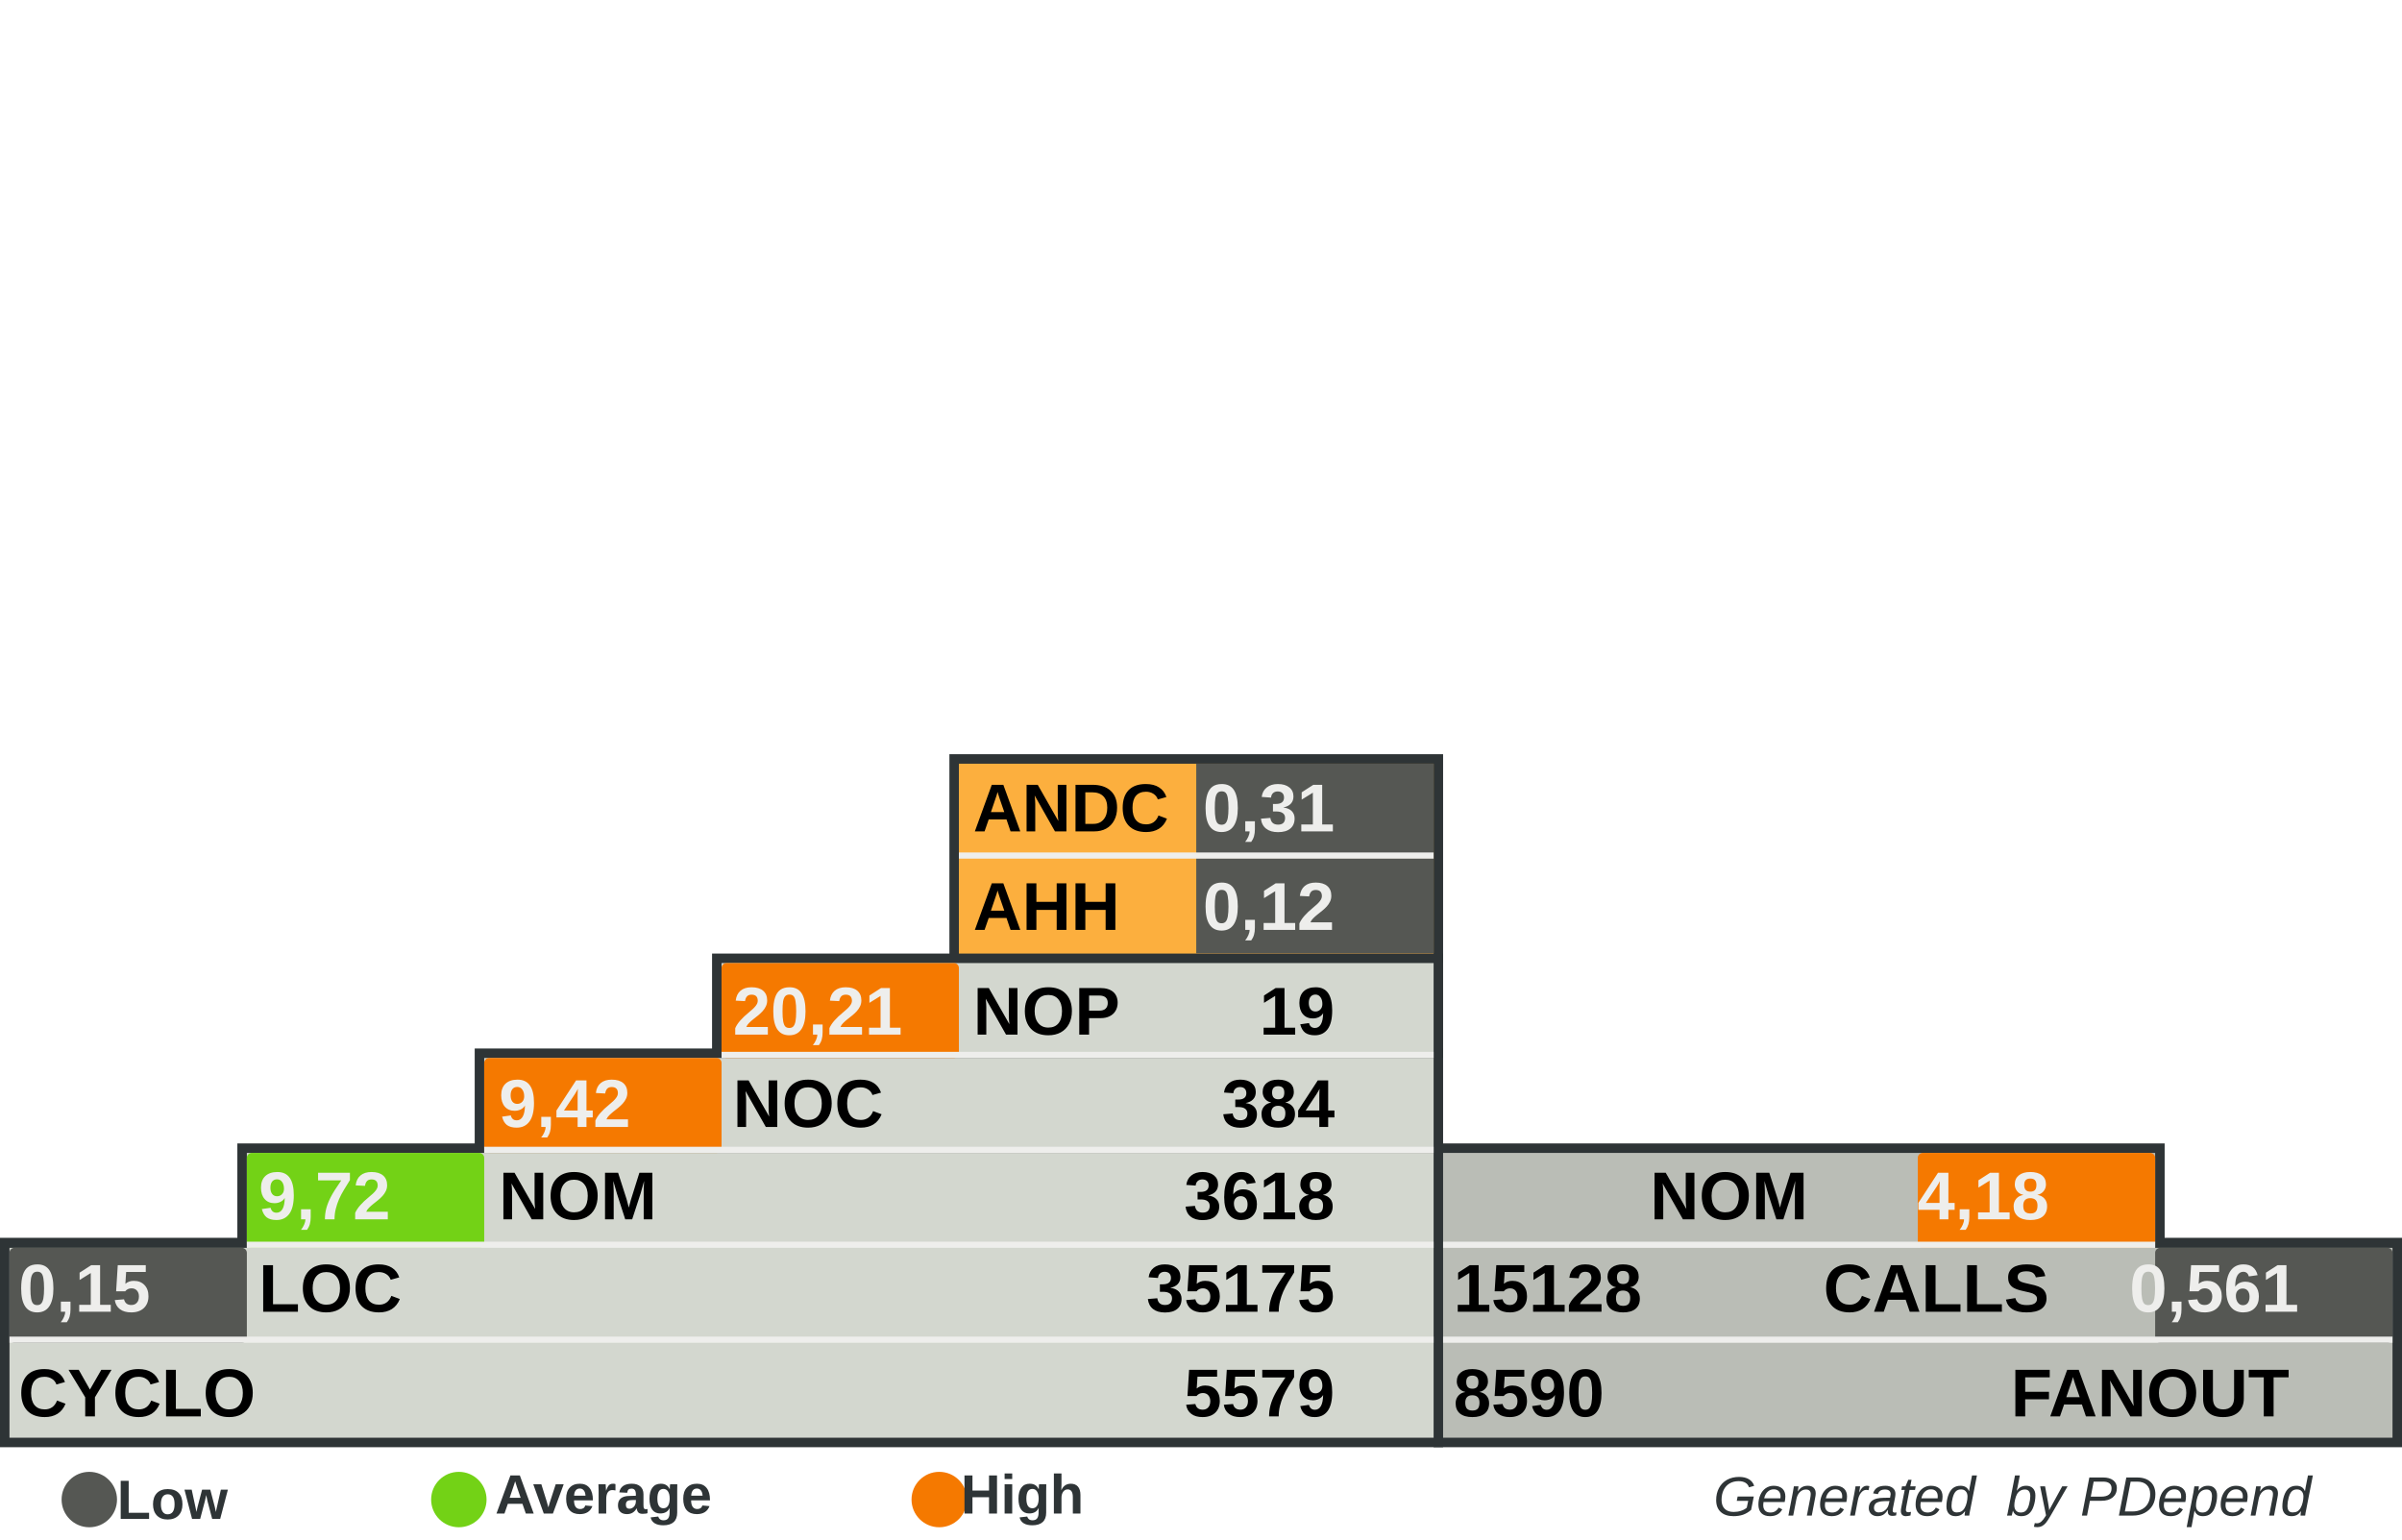
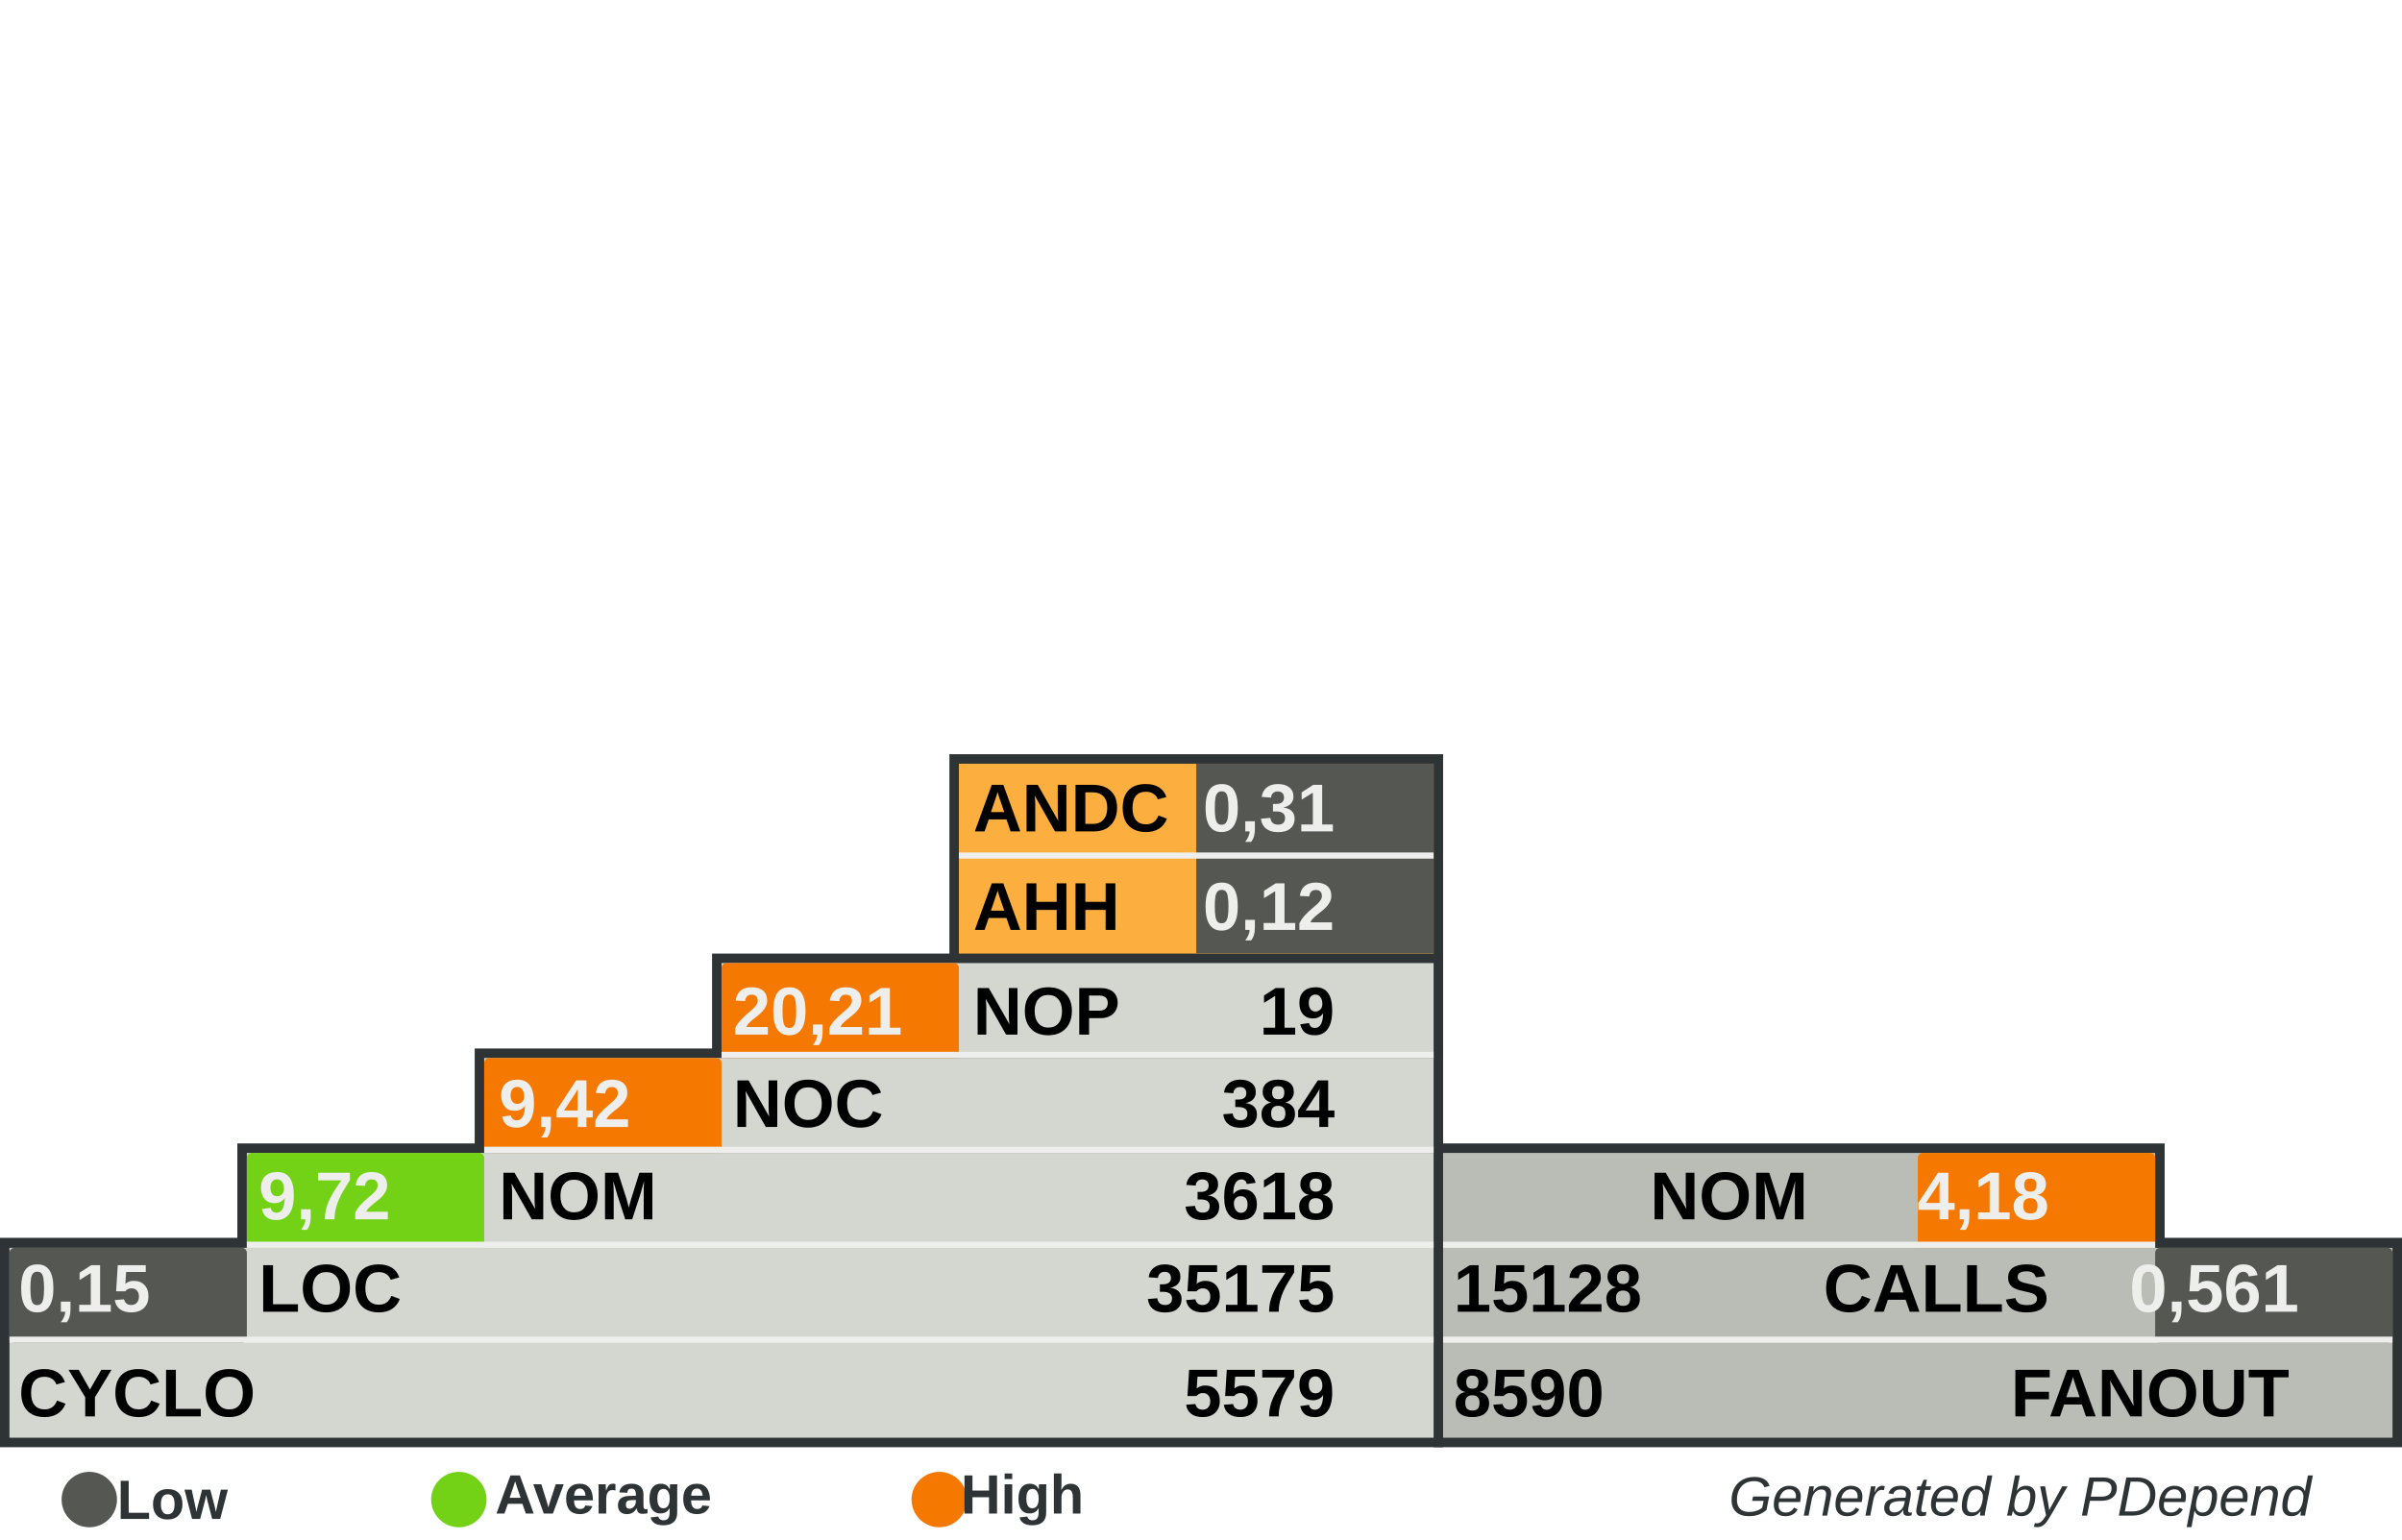
- <svg xmlns="http://www.w3.org/2000/svg" width="390" height="250" id="svg5110" version="1.0">
-   <defs id="defs5112">
-     </defs>
+ <svg xmlns="http://www.w3.org/2000/svg" id="svg5110" width="390" height="250" version="1.0">
  <g id="layer1">
-     <rect style="fill:#555753" width="0" height="0" x="0" y="0" rx="0" ry="0" id="rect8982" xml:id="threshold.low" />
-     <rect style="fill:#73d216" width="0" height="0" x="0" y="0" rx="0" ry="0" id="rect8983" xml:id="threshold.average" />
-     <rect style="fill:#f57900" width="0" height="0" x="0" y="0" rx="0" ry="0" id="rect2834" xml:id="threshold.high" />
+     <rect style="fill:#555753" id="rect8982" width="0" height="0" x="0" y="0" rx="0" ry="0" xml:id="threshold.low" />
+     <rect style="fill:#73d216" id="rect8983" width="0" height="0" x="0" y="0" rx="0" ry="0" xml:id="threshold.average" />
+     <rect style="fill:#f57900" id="rect2834" width="0" height="0" x="0" y="0" rx="0" ry="0" xml:id="threshold.high" />
    <rect style="opacity:1;fill:#2e3436;fill-opacity:1;stroke:none;stroke-width:1;stroke-miterlimit:4;stroke-dasharray:none;stroke-opacity:1" id="rect4954" width="118.696" height="16.957" x="232.767" y="185.672" rx="2.978" ry="0" />
    <rect style="opacity:1;fill:#2e3436;fill-opacity:1;stroke:none;stroke-width:1;stroke-miterlimit:4;stroke-dasharray:none;stroke-opacity:1" id="rect4956" width="157.233" height="34" x="232.767" y="201" rx="3.945" ry="0" />
    <rect style="opacity:1;fill:#2e3436;fill-opacity:1;stroke:none;stroke-width:1;stroke-miterlimit:4;stroke-dasharray:none;stroke-opacity:1" id="rect4958" width="80.158" height="33.913" x="154.15" y="122.47" rx="2.011" ry="0" />
    <rect style="opacity:1;fill:#2e3436;fill-opacity:1;stroke:none;stroke-width:1;stroke-miterlimit:4;stroke-dasharray:none;stroke-opacity:1" id="rect4960" width="234.308" height="34" x="0" y="201" rx="5.879" ry="0" />
    <rect style="opacity:1;fill:#2e3436;fill-opacity:1;stroke:none;stroke-width:1;stroke-miterlimit:4;stroke-dasharray:none;stroke-opacity:1" id="rect4962" width="195.771" height="16.957" x="38.538" y="185.672" rx="4.912" ry="0" />
    <rect style="opacity:1;fill:#2e3436;fill-opacity:1;stroke:none;stroke-width:1;stroke-miterlimit:4;stroke-dasharray:none;stroke-opacity:1" id="rect4964" width="157.233" height="16.957" x="77.075" y="170.257" rx="3.945" ry="0" />
    <rect style="opacity:1;fill:#2e3436;fill-opacity:1;stroke:none;stroke-width:1;stroke-miterlimit:4;stroke-dasharray:none;stroke-opacity:1" id="rect4966" width="118.696" height="16.957" x="115.613" y="154.842" rx="2.978" ry="0" />
    <rect style="opacity:1;fill:#d3d7cf;fill-opacity:1;stroke:none;stroke-width:1;stroke-miterlimit:4;stroke-dasharray:none;stroke-opacity:1" id="rect4968" width="231.225" height="30.83" x="1.542" y="202.628" rx="5.801" ry="0" />
    <rect style="opacity:1;fill:#d3d7cf;fill-opacity:1;stroke:none;stroke-width:1;stroke-miterlimit:4;stroke-dasharray:none;stroke-opacity:1" id="rect4970" width="192.688" height="15.415" x="40.079" y="187.214" rx="4.834" ry="0" />
    <rect style="opacity:1;fill:#d3d7cf;fill-opacity:1;stroke:none;stroke-width:1;stroke-miterlimit:4;stroke-dasharray:none;stroke-opacity:1" id="rect4972" width="154.15" height="15.415" x="78.617" y="171.798" rx="3.868" ry="0" />
    <rect style="opacity:1;fill:#d3d7cf;fill-opacity:1;stroke:none;stroke-width:1;stroke-miterlimit:4;stroke-dasharray:none;stroke-opacity:1" id="rect4974" width="115.613" height="15.415" x="117.154" y="156.383" rx="2.901" ry="0" />
    <rect style="opacity:1;fill:#fcaf3e;fill-opacity:1;stroke:none;stroke-width:1;stroke-miterlimit:4;stroke-dasharray:none;stroke-opacity:1" id="rect4976" width="77.075" height="30.83" x="155.692" y="124.012" rx="1.934" ry="0" />
    <rect style="opacity:1;fill:#babdb6;fill-opacity:1;stroke:none;stroke-width:1;stroke-miterlimit:4;stroke-dasharray:none;stroke-opacity:1" id="rect4978" width="154.15" height="30.83" x="234.308" y="202.628" rx="3.868" ry="0" />
    <rect style="opacity:1;fill:#babdb6;fill-opacity:1;stroke:none;stroke-width:1;stroke-miterlimit:4;stroke-dasharray:none;stroke-opacity:1" id="rect4980" width="115.613" height="15.415" x="234.308" y="187.213" rx="2.901" ry="0" />
-     <rect style="opacity:1;fill:#555753;fill-opacity:1;stroke:none;stroke-width:1;stroke-miterlimit:4;stroke-dasharray:none;stroke-opacity:1" id="rect4982" xml:id="rect.andc" width="38.538" height="15.43" x="194.229" y="124.012" rx="0.967" ry="0" />
-     <rect style="opacity:1;fill:#555753;fill-opacity:1;stroke:none;stroke-width:1;stroke-miterlimit:4;stroke-dasharray:none;stroke-opacity:1" id="rect2851" xml:id="rect.ahh" width="38.538" height="15.4" x="194.229" y="139.412" rx="0.967" ry="0" />
-     <rect style="opacity:1;fill:#f57900;fill-opacity:1;stroke:none;stroke-width:1;stroke-miterlimit:4;stroke-dasharray:none;stroke-opacity:1" id="rect4984" xml:id="rect.noc-nop" width="38.538" height="15.415" x="117.154" y="156.383" rx="0.806" />
-     <rect style="opacity:1;fill:#f57900;fill-opacity:1;stroke:none;stroke-width:1;stroke-miterlimit:4;stroke-dasharray:none;stroke-opacity:1" id="rect4986" xml:id="rect.nom-noc" width="38.538" height="15.415" x="78.617" y="171.798" rx="0.806" />
-     <rect style="opacity:1;fill:#73d216;fill-opacity:1;stroke:none;stroke-width:1;stroke-miterlimit:4;stroke-dasharray:none;stroke-opacity:1" id="rect4988" xml:id="rect.loc-nom" width="38.538" height="15.415" x="40.079" y="187.213" rx="0.806" />
-     <rect style="opacity:1;fill:#555753;fill-opacity:1;stroke:none;stroke-width:1;stroke-miterlimit:4;stroke-dasharray:none;stroke-opacity:1" id="rect4990" xml:id="rect.cyclo-loc" width="38.538" height="15.415" x="1.542" y="202.628" rx="0.806" />
-     <rect style="opacity:1;fill:#f57900;fill-opacity:1;stroke:none;stroke-width:1;stroke-miterlimit:4;stroke-dasharray:none;stroke-opacity:1" id="rect4992" xml:id="rect.calls-nom" width="38.538" height="15.415" x="311.383" y="187.213" rx="0.806" />
-     <rect style="opacity:1;fill:#555753;fill-opacity:1;stroke:none;stroke-width:1;stroke-miterlimit:4;stroke-dasharray:none;stroke-opacity:1" id="rect4994" xml:id="rect.fanout-calls" width="38.538" height="15.415" x="349.921" y="202.628" rx="0.806" />
+     <rect style="opacity:1;fill:#555753;fill-opacity:1;stroke:none;stroke-width:1;stroke-miterlimit:4;stroke-dasharray:none;stroke-opacity:1" id="rect4982" width="38.538" height="15.43" x="194.229" y="124.012" rx=".967" ry="0" xml:id="rect.andc" />
+     <rect style="opacity:1;fill:#555753;fill-opacity:1;stroke:none;stroke-width:1;stroke-miterlimit:4;stroke-dasharray:none;stroke-opacity:1" id="rect2851" width="38.538" height="15.4" x="194.229" y="139.412" rx=".967" ry="0" xml:id="rect.ahh" />
+     <rect style="opacity:1;fill:#f57900;fill-opacity:1;stroke:none;stroke-width:1;stroke-miterlimit:4;stroke-dasharray:none;stroke-opacity:1" id="rect4984" width="38.538" height="15.415" x="117.154" y="156.383" rx=".806" xml:id="rect.noc-nop" />
+     <rect style="opacity:1;fill:#f57900;fill-opacity:1;stroke:none;stroke-width:1;stroke-miterlimit:4;stroke-dasharray:none;stroke-opacity:1" id="rect4986" width="38.538" height="15.415" x="78.617" y="171.798" rx=".806" xml:id="rect.nom-noc" />
+     <rect style="opacity:1;fill:#73d216;fill-opacity:1;stroke:none;stroke-width:1;stroke-miterlimit:4;stroke-dasharray:none;stroke-opacity:1" id="rect4988" width="38.538" height="15.415" x="40.079" y="187.213" rx=".806" xml:id="rect.loc-nom" />
+     <rect style="opacity:1;fill:#555753;fill-opacity:1;stroke:none;stroke-width:1;stroke-miterlimit:4;stroke-dasharray:none;stroke-opacity:1" id="rect4990" width="38.538" height="15.415" x="1.542" y="202.628" rx=".806" xml:id="rect.cyclo-loc" />
+     <rect style="opacity:1;fill:#f57900;fill-opacity:1;stroke:none;stroke-width:1;stroke-miterlimit:4;stroke-dasharray:none;stroke-opacity:1" id="rect4992" width="38.538" height="15.415" x="311.383" y="187.213" rx=".806" xml:id="rect.calls-nom" />
+     <rect style="opacity:1;fill:#555753;fill-opacity:1;stroke:none;stroke-width:1;stroke-miterlimit:4;stroke-dasharray:none;stroke-opacity:1" id="rect4994" width="38.538" height="15.415" x="349.921" y="202.628" rx=".806" xml:id="rect.fanout-calls" />
    <rect style="opacity:1;fill:#eeeeec;fill-opacity:1;stroke:none;stroke-width:1;stroke-miterlimit:4;stroke-dasharray:none;stroke-opacity:1" id="rect4996" width="231.225" height="1" x="1.542" y="217.043" rx="5.801" ry="0" />
    <rect style="opacity:1;fill:#eeeeec;fill-opacity:1;stroke:none;stroke-width:1;stroke-miterlimit:4;stroke-dasharray:none;stroke-opacity:1" id="rect4998" width="192.688" height="1" x="40.079" y="201.628" rx="4.834" ry="0" />
    <rect style="opacity:1;fill:#eeeeec;fill-opacity:1;stroke:none;stroke-width:1;stroke-miterlimit:4;stroke-dasharray:none;stroke-opacity:1" id="rect5000" width="154.15" height="1" x="78.617" y="186.213" rx="3.868" ry="0" />
    <rect style="opacity:1;fill:#eeeeec;fill-opacity:1;stroke:none;stroke-width:1;stroke-miterlimit:4;stroke-dasharray:none;stroke-opacity:1" id="rect5002" width="115.613" height="1" x="117.154" y="170.798" rx="2.901" ry="0" />
    <rect style="opacity:1;fill:#eeeeec;fill-opacity:1;stroke:none;stroke-width:1;stroke-miterlimit:4;stroke-dasharray:none;stroke-opacity:1" id="rect5004" width="115.613" height="1" x="234.308" y="201.628" rx="2.901" ry="0" />
    <rect style="opacity:1;fill:#eeeeec;fill-opacity:1;stroke:none;stroke-width:1;stroke-miterlimit:4;stroke-dasharray:none;stroke-opacity:1" id="rect5006" width="154.15" height="1" x="234.308" y="217.043" rx="3.868" ry="0" />
    <rect style="opacity:1;fill:#eeeeec;fill-opacity:1;stroke:none;stroke-width:1;stroke-miterlimit:4;stroke-dasharray:none;stroke-opacity:1" id="rect5008" width="77.075" height="1" x="155.692" y="138.427" rx="1.934" ry="0" />
-     <text xml:space="preserve" style="font-size:11px;font-style:normal;font-variant:normal;font-weight:bold;font-stretch:normal;fill:#000000;fill-opacity:1;stroke:none;stroke-width:1px;stroke-linecap:butt;stroke-linejoin:miter;stroke-opacity:1;font-family:Arial" x="158" y="135" title="Average Number of Derived Classes" id="text5010">
-       <tspan title="Average Number of Derived Classes" id="tspan5012" x="158" y="135">ANDC</tspan>
+     <text xml:space="preserve" style="font-size:11px;font-style:normal;font-variant:normal;font-weight:700;font-stretch:normal;fill:#000;fill-opacity:1;stroke:none;stroke-width:1px;stroke-linecap:butt;stroke-linejoin:miter;stroke-opacity:1;font-family:Arial" id="text5010" x="158" y="135" title="Average Number of Derived Classes">
+       <tspan id="tspan5012" x="158" y="135" title="Average Number of Derived Classes">ANDC</tspan>
    </text>
-     <text xml:space="preserve" style="font-size:11px;font-style:normal;font-variant:normal;font-weight:bold;font-stretch:normal;fill:#000000;fill-opacity:1;stroke:none;stroke-width:1px;stroke-linecap:butt;stroke-linejoin:miter;stroke-opacity:1;font-family:Arial" x="158" y="151" title="Average Hierarchy Height" id="text5014">
-       <tspan title="Average Hierarchy Height" id="tspan5016" x="158" y="151">AHH</tspan>
+     <text xml:space="preserve" style="font-size:11px;font-style:normal;font-variant:normal;font-weight:700;font-stretch:normal;fill:#000;fill-opacity:1;stroke:none;stroke-width:1px;stroke-linecap:butt;stroke-linejoin:miter;stroke-opacity:1;font-family:Arial" id="text5014" x="158" y="151" title="Average Hierarchy Height">
+       <tspan id="tspan5016" x="158" y="151" title="Average Hierarchy Height">AHH</tspan>
    </text>
-     <text xml:space="preserve" style="font-size:11px;font-style:normal;font-variant:normal;font-weight:bold;font-stretch:normal;fill:#000000;fill-opacity:1;stroke:none;stroke-width:1px;stroke-linecap:butt;stroke-linejoin:miter;stroke-opacity:1;font-family:Arial" x="158" y="168" title="Number Of Packages" id="text5018">
-       <tspan title="Number Of Packages" id="tspan5020" x="158" y="168">NOP</tspan>
+     <text xml:space="preserve" style="font-size:11px;font-style:normal;font-variant:normal;font-weight:700;font-stretch:normal;fill:#000;fill-opacity:1;stroke:none;stroke-width:1px;stroke-linecap:butt;stroke-linejoin:miter;stroke-opacity:1;font-family:Arial" id="text5018" x="158" y="168" title="Number Of Packages">
+       <tspan id="tspan5020" x="158" y="168" title="Number Of Packages">NOP</tspan>
    </text>
-     <text xml:space="preserve" style="font-size:11px;font-style:normal;font-variant:normal;font-weight:bold;font-stretch:normal;fill:#000000;fill-opacity:1;stroke:none;stroke-width:1px;stroke-linecap:butt;stroke-linejoin:miter;stroke-opacity:1;font-family:Arial" x="119" y="183" id="text5022" title="Number Of Classes" transform="scale(0.9999985,1.000001)">
-       <tspan title="Number Of Classes" id="tspan5024" x="119" y="183">NOC</tspan>
+     <text xml:space="preserve" style="font-size:11px;font-style:normal;font-variant:normal;font-weight:700;font-stretch:normal;fill:#000;fill-opacity:1;stroke:none;stroke-width:1px;stroke-linecap:butt;stroke-linejoin:miter;stroke-opacity:1;font-family:Arial" id="text5022" x="119" y="183" title="Number Of Classes" transform="scale(0.9999985,1.000001)">
+       <tspan id="tspan5024" x="119" y="183" title="Number Of Classes">NOC</tspan>
    </text>
-     <text xml:space="preserve" style="font-size:11px;font-style:normal;font-variant:normal;font-weight:bold;font-stretch:normal;fill:#000000;fill-opacity:1;stroke:none;stroke-width:1px;stroke-linecap:butt;stroke-linejoin:miter;stroke-opacity:1;font-family:Arial" x="81" y="198" id="text5026" title="Number Of Methods (Methods+Functions)" transform="scale(0.9999985,1.000001)">
-       <tspan title="Number Of Methods (Methods+Functions)" id="tspan5028" x="81" y="198">NOM</tspan>
+     <text xml:space="preserve" style="font-size:11px;font-style:normal;font-variant:normal;font-weight:700;font-stretch:normal;fill:#000;fill-opacity:1;stroke:none;stroke-width:1px;stroke-linecap:butt;stroke-linejoin:miter;stroke-opacity:1;font-family:Arial" id="text5026" x="81" y="198" title="Number Of Methods (Methods+Functions)" transform="scale(0.9999985,1.000001)">
+       <tspan id="tspan5028" x="81" y="198" title="Number Of Methods (Methods+Functions)">NOM</tspan>
    </text>
-     <text xml:space="preserve" style="font-size:11px;font-style:normal;font-variant:normal;font-weight:bold;font-stretch:normal;fill:#000000;fill-opacity:1;stroke:none;stroke-width:1px;stroke-linecap:butt;stroke-linejoin:miter;stroke-opacity:1;font-family:Arial" x="42" y="213" id="text5030" title="Lines Of Code (Non Comment and Non Whitespace Lines)" transform="scale(0.9999985,1.000001)">
-       <tspan title="Lines Of Code (Non Comment and Non Whitespace Lines)" id="tspan5032" x="42" y="213">LOC</tspan>
+     <text xml:space="preserve" style="font-size:11px;font-style:normal;font-variant:normal;font-weight:700;font-stretch:normal;fill:#000;fill-opacity:1;stroke:none;stroke-width:1px;stroke-linecap:butt;stroke-linejoin:miter;stroke-opacity:1;font-family:Arial" id="text5030" x="42" y="213" title="Lines Of Code (Non Comment and Non Whitespace Lines)" transform="scale(0.9999985,1.000001)">
+       <tspan id="tspan5032" x="42" y="213" title="Lines Of Code (Non Comment and Non Whitespace Lines)">LOC</tspan>
    </text>
-     <text xml:space="preserve" style="font-size:11px;font-style:normal;font-variant:normal;font-weight:bold;font-stretch:normal;fill:#000000;fill-opacity:1;stroke:none;stroke-width:1px;stroke-linecap:butt;stroke-linejoin:miter;stroke-opacity:1;font-family:Arial" x="3" y="230" id="text5034" title="Cyclomatic Complexity" transform="scale(0.9999985,1.000001)">
-       <tspan title="Cyclomatic Complexity" id="tspan5036" x="3" y="230">CYCLO</tspan>
+     <text xml:space="preserve" style="font-size:11px;font-style:normal;font-variant:normal;font-weight:700;font-stretch:normal;fill:#000;fill-opacity:1;stroke:none;stroke-width:1px;stroke-linecap:butt;stroke-linejoin:miter;stroke-opacity:1;font-family:Arial" id="text5034" x="3" y="230" title="Cyclomatic Complexity" transform="scale(0.9999985,1.000001)">
+       <tspan id="tspan5036" x="3" y="230" title="Cyclomatic Complexity">CYCLO</tspan>
    </text>
-     <text xml:space="preserve" style="font-size:11px;font-style:normal;font-variant:normal;font-weight:bold;font-stretch:normal;text-align:end;text-anchor:end;fill:#000000;fill-opacity:1;stroke:none;stroke-width:1px;stroke-linecap:butt;stroke-linejoin:miter;stroke-opacity:1;font-family:Arial" x="308.858" y="198" id="text5038" title="Number Of Methods (Methods+Functions)" transform="scale(0.9999985,1.000001)">
-       <tspan title="Number Of Methods (Methods+Functions)" id="tspan5040" x="308.858" y="198">NOM</tspan>
+     <text xml:space="preserve" style="font-size:11px;font-style:normal;font-variant:normal;font-weight:700;font-stretch:normal;text-align:end;text-anchor:end;fill:#000;fill-opacity:1;stroke:none;stroke-width:1px;stroke-linecap:butt;stroke-linejoin:miter;stroke-opacity:1;font-family:Arial" id="text5038" x="308.858" y="198" title="Number Of Methods (Methods+Functions)" transform="scale(0.9999985,1.000001)">
+       <tspan id="tspan5040" x="308.858" y="198" title="Number Of Methods (Methods+Functions)">NOM</tspan>
    </text>
-     <text xml:space="preserve" style="font-size:11px;font-style:normal;font-variant:normal;font-weight:bold;font-stretch:normal;text-anchor:end;fill:#000000;fill-opacity:1;stroke:none;stroke-width:1px;stroke-linecap:butt;stroke-linejoin:miter;stroke-opacity:1;font-family:Arial" x="348" y="213" id="text5042" title="Number of Operation Calls" transform="scale(0.9999985,1.000001)">
-       <tspan title="Number of Operation Calls" id="tspan5044" x="348" y="213">CALLS</tspan>
+     <text xml:space="preserve" style="font-size:11px;font-style:normal;font-variant:normal;font-weight:700;font-stretch:normal;text-anchor:end;fill:#000;fill-opacity:1;stroke:none;stroke-width:1px;stroke-linecap:butt;stroke-linejoin:miter;stroke-opacity:1;font-family:Arial" id="text5042" x="348" y="213" title="Number of Operation Calls" transform="scale(0.9999985,1.000001)">
+       <tspan id="tspan5044" x="348" y="213" title="Number of Operation Calls">CALLS</tspan>
    </text>
-     <text xml:space="preserve" style="font-size:11px;font-style:normal;font-variant:normal;font-weight:bold;font-stretch:normal;text-anchor:end;fill:#000000;fill-opacity:1;stroke:none;stroke-width:1px;stroke-linecap:butt;stroke-linejoin:miter;stroke-opacity:1;font-family:Arial" x="387" y="230" id="text5046" title="Number of Called Classes" transform="scale(0.9999985,1.000001)">
-       <tspan title="Number of Called Classes" id="tspan5048" x="387" y="230">FANOUT</tspan>
+     <text xml:space="preserve" style="font-size:11px;font-style:normal;font-variant:normal;font-weight:700;font-stretch:normal;text-anchor:end;fill:#000;fill-opacity:1;stroke:none;stroke-width:1px;stroke-linecap:butt;stroke-linejoin:miter;stroke-opacity:1;font-family:Arial" id="text5046" x="387" y="230" title="Number of Called Classes" transform="scale(0.9999985,1.000001)">
+       <tspan id="tspan5048" x="387" y="230" title="Number of Called Classes">FANOUT</tspan>
    </text>
-     <text xml:space="preserve" style="font-size:11px;font-style:normal;font-variant:normal;font-weight:bold;font-stretch:normal;fill:#000000;fill-opacity:1;stroke:none;stroke-width:1px;stroke-linecap:butt;stroke-linejoin:miter;stroke-opacity:1;font-family:Arial" title="Number of Called Classes" x="236" y="230" id="text5050" transform="scale(0.9999985,1.000001)">
-       <tspan title="Number of Called Classes" id="tspan5052" xml:id="pdepend.fanout" x="236" y="230">8590</tspan>
+     <text xml:space="preserve" style="font-size:11px;font-style:normal;font-variant:normal;font-weight:700;font-stretch:normal;fill:#000;fill-opacity:1;stroke:none;stroke-width:1px;stroke-linecap:butt;stroke-linejoin:miter;stroke-opacity:1;font-family:Arial" id="text5050" x="236" y="230" title="Number of Called Classes" transform="scale(0.9999985,1.000001)">
+       <tspan id="tspan5052" x="236" y="230" title="Number of Called Classes" xml:id="pdepend.fanout">8590</tspan>
    </text>
-     <text xml:space="preserve" style="font-size:11px;font-style:normal;font-variant:normal;font-weight:bold;font-stretch:normal;fill:#000000;fill-opacity:1;stroke:none;stroke-width:1px;stroke-linecap:butt;stroke-linejoin:miter;stroke-opacity:1;font-family:Arial" title="Number of Operation Calls" x="236" y="213" id="text5054" transform="scale(0.9999985,1.000001)">
-       <tspan title="Number of Operation Calls" id="tspan5056" xml:id="pdepend.calls" x="236" y="213">15128</tspan>
+     <text xml:space="preserve" style="font-size:11px;font-style:normal;font-variant:normal;font-weight:700;font-stretch:normal;fill:#000;fill-opacity:1;stroke:none;stroke-width:1px;stroke-linecap:butt;stroke-linejoin:miter;stroke-opacity:1;font-family:Arial" id="text5054" x="236" y="213" title="Number of Operation Calls" transform="scale(0.9999985,1.000001)">
+       <tspan id="tspan5056" x="236" y="213" title="Number of Operation Calls" xml:id="pdepend.calls">15128</tspan>
    </text>
-     <text xml:space="preserve" style="font-size:11px;font-style:normal;font-variant:normal;font-weight:bold;font-stretch:normal;text-anchor:end;fill:#000000;fill-opacity:1;stroke:none;stroke-width:1px;stroke-linecap:butt;stroke-linejoin:miter;stroke-opacity:1;font-family:Arial" title="Cyclomatic Complexity" x="232" y="230" id="text5058" transform="scale(0.9999985,1.000001)">
-       <tspan title="Cyclomatic Complexity" id="tspan5060" xml:id="pdepend.cyclo" x="232" y="230">5579</tspan>
+     <text xml:space="preserve" style="font-size:11px;font-style:normal;font-variant:normal;font-weight:700;font-stretch:normal;text-anchor:end;fill:#000;fill-opacity:1;stroke:none;stroke-width:1px;stroke-linecap:butt;stroke-linejoin:miter;stroke-opacity:1;font-family:Arial" id="text5058" x="232" y="230" title="Cyclomatic Complexity" transform="scale(0.9999985,1.000001)">
+       <tspan id="tspan5060" x="232" y="230" title="Cyclomatic Complexity" xml:id="pdepend.cyclo">5579</tspan>
    </text>
-     <text xml:space="preserve" style="font-size:11px;font-style:normal;font-variant:normal;font-weight:bold;font-stretch:normal;text-anchor:end;fill:#000000;fill-opacity:1;stroke:none;stroke-width:1px;stroke-linecap:butt;stroke-linejoin:miter;stroke-opacity:1;font-family:Arial" title="Lines Of Code (Non Comment and Non Whitespace Lines)" x="232" y="213" id="text5062" transform="scale(0.9999985,1.000001)">
-       <tspan xml:id="pdepend.loc" title="Lines Of Code (Non Comment and Non Whitespace Lines)" id="tspan5064" x="232" y="213">35175</tspan>
+     <text xml:space="preserve" style="font-size:11px;font-style:normal;font-variant:normal;font-weight:700;font-stretch:normal;text-anchor:end;fill:#000;fill-opacity:1;stroke:none;stroke-width:1px;stroke-linecap:butt;stroke-linejoin:miter;stroke-opacity:1;font-family:Arial" id="text5062" x="232" y="213" title="Lines Of Code (Non Comment and Non Whitespace Lines)" transform="scale(0.9999985,1.000001)">
+       <tspan id="tspan5064" x="232" y="213" title="Lines Of Code (Non Comment and Non Whitespace Lines)" xml:id="pdepend.loc">35175</tspan>
    </text>
-     <text xml:space="preserve" style="font-size:11px;font-style:normal;font-variant:normal;font-weight:bold;font-stretch:normal;text-anchor:end;fill:#000000;fill-opacity:1;stroke:none;stroke-width:1px;stroke-linecap:butt;stroke-linejoin:miter;stroke-opacity:1;font-family:Arial" title="Number Of Methods (Methods+Functions)" x="232" y="198" id="text5066" transform="scale(0.9999985,1.000001)">
-       <tspan title="Number Of Methods (Methods+Functions)" id="tspan5068" xml:id="pdepend.nom" x="232" y="198">3618</tspan>
+     <text xml:space="preserve" style="font-size:11px;font-style:normal;font-variant:normal;font-weight:700;font-stretch:normal;text-anchor:end;fill:#000;fill-opacity:1;stroke:none;stroke-width:1px;stroke-linecap:butt;stroke-linejoin:miter;stroke-opacity:1;font-family:Arial" id="text5066" x="232" y="198" title="Number Of Methods (Methods+Functions)" transform="scale(0.9999985,1.000001)">
+       <tspan id="tspan5068" x="232" y="198" title="Number Of Methods (Methods+Functions)" xml:id="pdepend.nom">3618</tspan>
    </text>
-     <text xml:space="preserve" style="font-size:11px;font-style:normal;font-variant:normal;font-weight:bold;font-stretch:normal;text-anchor:end;fill:#000000;fill-opacity:1;stroke:none;stroke-width:1px;stroke-linecap:butt;stroke-linejoin:miter;stroke-opacity:1;font-family:Arial" title="Number Of Packages" x="232" y="168" id="text5070" transform="scale(0.9999985,1.000001)">
-       <tspan title="Number Of Packages" id="tspan5072" xml:id="pdepend.nop" x="232" y="168">19</tspan>
+     <text xml:space="preserve" style="font-size:11px;font-style:normal;font-variant:normal;font-weight:700;font-stretch:normal;text-anchor:end;fill:#000;fill-opacity:1;stroke:none;stroke-width:1px;stroke-linecap:butt;stroke-linejoin:miter;stroke-opacity:1;font-family:Arial" id="text5070" x="232" y="168" title="Number Of Packages" transform="scale(0.9999985,1.000001)">
+       <tspan id="tspan5072" x="232" y="168" title="Number Of Packages" xml:id="pdepend.nop">19</tspan>
    </text>
-     <text xml:space="preserve" style="font-size:11px;font-style:normal;font-variant:normal;font-weight:bold;font-stretch:normal;text-anchor:end;fill:#000000;fill-opacity:1;stroke:none;stroke-width:1px;stroke-linecap:butt;stroke-linejoin:miter;stroke-opacity:1;font-family:Arial" title="Number Of Classes" x="232" y="183" id="text5074" transform="scale(0.9999985,1.000001)">
-       <tspan title="Number Of Classes" id="tspan5076" xml:id="pdepend.noc" x="232" y="183">384</tspan>
+     <text xml:space="preserve" style="font-size:11px;font-style:normal;font-variant:normal;font-weight:700;font-stretch:normal;text-anchor:end;fill:#000;fill-opacity:1;stroke:none;stroke-width:1px;stroke-linecap:butt;stroke-linejoin:miter;stroke-opacity:1;font-family:Arial" id="text5074" x="232" y="183" title="Number Of Classes" transform="scale(0.9999985,1.000001)">
+       <tspan id="tspan5076" x="232" y="183" title="Number Of Classes" xml:id="pdepend.noc">384</tspan>
    </text>
-     <text xml:space="preserve" style="font-size:11px;font-style:normal;font-variant:normal;font-weight:bold;font-stretch:normal;text-anchor:end;fill:#eeeeec;fill-opacity:1;stroke:none;stroke-width:1px;stroke-linecap:butt;stroke-linejoin:miter;stroke-opacity:1;font-family:Arial" title="Average Number of Derived Classes" x="232" y="135" id="text5078" transform="scale(0.9999985,1.000001)">
-       <tspan title="Average Number of Derived Classes" id="tspan5080" xml:id="pdepend.andc" x="232" y="135">0,31</tspan>
+     <text xml:space="preserve" style="font-size:11px;font-style:normal;font-variant:normal;font-weight:700;font-stretch:normal;text-anchor:end;fill:#eeeeec;fill-opacity:1;stroke:none;stroke-width:1px;stroke-linecap:butt;stroke-linejoin:miter;stroke-opacity:1;font-family:Arial" id="text5078" x="232" y="135" title="Average Number of Derived Classes" transform="scale(0.9999985,1.000001)">
+       <tspan id="tspan5080" x="232" y="135" title="Average Number of Derived Classes" xml:id="pdepend.andc">0,31</tspan>
    </text>
-     <text xml:space="preserve" style="font-size:11px;font-style:normal;font-variant:normal;font-weight:bold;font-stretch:normal;text-anchor:end;fill:#eeeeec;fill-opacity:1;stroke:none;stroke-width:1px;stroke-linecap:butt;stroke-linejoin:miter;stroke-opacity:1;font-family:Arial" title="Average Hierarchy Height" x="232" y="151" id="text5082" transform="scale(0.9999985,1.000001)">
-       <tspan title="Average Hierarchy Height" id="tspan5084" xml:id="pdepend.ahh" x="232" y="151">0,12</tspan>
+     <text xml:space="preserve" style="font-size:11px;font-style:normal;font-variant:normal;font-weight:700;font-stretch:normal;text-anchor:end;fill:#eeeeec;fill-opacity:1;stroke:none;stroke-width:1px;stroke-linecap:butt;stroke-linejoin:miter;stroke-opacity:1;font-family:Arial" id="text5082" x="232" y="151" title="Average Hierarchy Height" transform="scale(0.9999985,1.000001)">
+       <tspan id="tspan5084" x="232" y="151" title="Average Hierarchy Height" xml:id="pdepend.ahh">0,12</tspan>
    </text>
-     <text xml:space="preserve" style="font-size:11px;font-style:normal;font-variant:normal;font-weight:bold;font-stretch:normal;fill:#eeeeec;fill-opacity:1;stroke:none;stroke-width:1px;stroke-linecap:butt;stroke-linejoin:miter;stroke-opacity:1;font-family:Arial" title="Ratio: Number of Classes / Number of Packages" x="119" y="168" id="text5086" transform="scale(0.9999985,1.000001)">
-       <tspan title="Ratio: Number of Classes / Number of Packages" id="tspan5088" xml:id="pdepend.noc-nop" x="119" y="168">20,21</tspan>
+     <text xml:space="preserve" style="font-size:11px;font-style:normal;font-variant:normal;font-weight:700;font-stretch:normal;fill:#eeeeec;fill-opacity:1;stroke:none;stroke-width:1px;stroke-linecap:butt;stroke-linejoin:miter;stroke-opacity:1;font-family:Arial" id="text5086" x="119" y="168" title="Ratio: Number of Classes / Number of Packages" transform="scale(0.9999985,1.000001)">
+       <tspan id="tspan5088" x="119" y="168" title="Ratio: Number of Classes / Number of Packages" xml:id="pdepend.noc-nop">20,21</tspan>
    </text>
-     <text xml:space="preserve" style="font-size:11px;font-style:normal;font-variant:normal;font-weight:bold;font-stretch:normal;fill:#eeeeec;fill-opacity:1;stroke:none;stroke-width:1px;stroke-linecap:butt;stroke-linejoin:miter;stroke-opacity:1;font-family:Arial" title="Ratio: Number of Methods / Number of Classes" x="81" y="183" id="text5090" transform="scale(0.9999985,1.000001)">
-       <tspan title="Ratio: Number of Methods / Number of Classes" id="tspan5092" xml:id="pdepend.nom-noc" x="81" y="183">9,42</tspan>
+     <text xml:space="preserve" style="font-size:11px;font-style:normal;font-variant:normal;font-weight:700;font-stretch:normal;fill:#eeeeec;fill-opacity:1;stroke:none;stroke-width:1px;stroke-linecap:butt;stroke-linejoin:miter;stroke-opacity:1;font-family:Arial" id="text5090" x="81" y="183" title="Ratio: Number of Methods / Number of Classes" transform="scale(0.9999985,1.000001)">
+       <tspan id="tspan5092" x="81" y="183" title="Ratio: Number of Methods / Number of Classes" xml:id="pdepend.nom-noc">9,42</tspan>
    </text>
-     <text xml:space="preserve" style="font-size:11px;font-style:normal;font-variant:normal;font-weight:bold;font-stretch:normal;fill:#eeeeec;fill-opacity:1;stroke:none;stroke-width:1px;stroke-linecap:butt;stroke-linejoin:miter;stroke-opacity:1;font-family:Arial" title="Ratio: Lines of Code / Number of Methods" x="42" y="198" id="text5094" transform="scale(0.9999985,1.000001)">
-       <tspan title="Ratio: Lines of Code / Number of Methods" id="tspan5096" xml:id="pdepend.loc-nom" x="42" y="198">9,72</tspan>
+     <text xml:space="preserve" style="font-size:11px;font-style:normal;font-variant:normal;font-weight:700;font-stretch:normal;fill:#eeeeec;fill-opacity:1;stroke:none;stroke-width:1px;stroke-linecap:butt;stroke-linejoin:miter;stroke-opacity:1;font-family:Arial" id="text5094" x="42" y="198" title="Ratio: Lines of Code / Number of Methods" transform="scale(0.9999985,1.000001)">
+       <tspan id="tspan5096" x="42" y="198" title="Ratio: Lines of Code / Number of Methods" xml:id="pdepend.loc-nom">9,72</tspan>
    </text>
-     <text xml:space="preserve" style="font-size:11px;font-style:normal;font-variant:normal;font-weight:bold;font-stretch:normal;fill:#eeeeec;fill-opacity:1;stroke:none;stroke-width:1px;stroke-linecap:butt;stroke-linejoin:miter;stroke-opacity:1;font-family:Arial" title="Ratio: Cyclomatic Complexity / Lines of Code" x="3" y="213" id="text5098" transform="scale(0.9999985,1.000001)">
-       <tspan title="Ratio: Cyclomatic Complexity / Lines of Code" id="tspan5100" xml:id="pdepend.cyclo-loc" x="3" y="213">0,15</tspan>
+     <text xml:space="preserve" style="font-size:11px;font-style:normal;font-variant:normal;font-weight:700;font-stretch:normal;fill:#eeeeec;fill-opacity:1;stroke:none;stroke-width:1px;stroke-linecap:butt;stroke-linejoin:miter;stroke-opacity:1;font-family:Arial" id="text5098" x="3" y="213" title="Ratio: Cyclomatic Complexity / Lines of Code" transform="scale(0.9999985,1.000001)">
+       <tspan id="tspan5100" x="3" y="213" title="Ratio: Cyclomatic Complexity / Lines of Code" xml:id="pdepend.cyclo-loc">0,15</tspan>
    </text>
-     <text xml:space="preserve" style="font-size:11px;font-style:normal;font-variant:normal;font-weight:bold;font-stretch:normal;text-anchor:end;fill:#eeeeec;fill-opacity:1;stroke:none;stroke-width:1px;stroke-linecap:butt;stroke-linejoin:miter;stroke-opacity:1;font-family:Arial" title="Ratio: Number of Called Classes(FANOUT) / Number of Operation Calls" x="388.563" y="213" id="text5102" transform="scale(0.9999985,1.000001)">
-       <tspan title="Ratio: Number of Called Classes(FANOUT) / Number of Operation Calls" id="tspan5104" xml:id="pdepend.fanout-calls" x="388.563" y="213">0,561</tspan>
+     <text xml:space="preserve" style="font-size:11px;font-style:normal;font-variant:normal;font-weight:700;font-stretch:normal;text-anchor:end;fill:#eeeeec;fill-opacity:1;stroke:none;stroke-width:1px;stroke-linecap:butt;stroke-linejoin:miter;stroke-opacity:1;font-family:Arial" id="text5102" x="388.563" y="213" title="Ratio: Number of Called Classes(FANOUT) / Number of Operation Calls" transform="scale(0.9999985,1.000001)">
+       <tspan id="tspan5104" x="388.563" y="213" title="Ratio: Number of Called Classes(FANOUT) / Number of Operation Calls" xml:id="pdepend.fanout-calls">0,561</tspan>
    </text>
-     <text xml:space="preserve" style="font-size:11px;font-style:normal;font-variant:normal;font-weight:bold;font-stretch:normal;text-anchor:end;fill:#eeeeec;fill-opacity:1;stroke:none;stroke-width:1px;stroke-linecap:butt;stroke-linejoin:miter;stroke-opacity:1;font-family:Arial" title="Ratio: Number of Operation Calls / Number of Methods (Methods+Functions)" x="348" y="198" id="text5106" transform="scale(0.9999985,1.000001)">
-       <tspan title="Ratio: Number of Operation Calls / Number of Methods (Methods+Functions)" id="tspan5108" xml:id="pdepend.calls-nom" x="348" y="198">4,18</tspan>
+     <text xml:space="preserve" style="font-size:11px;font-style:normal;font-variant:normal;font-weight:700;font-stretch:normal;text-anchor:end;fill:#eeeeec;fill-opacity:1;stroke:none;stroke-width:1px;stroke-linecap:butt;stroke-linejoin:miter;stroke-opacity:1;font-family:Arial" id="text5106" x="348" y="198" title="Ratio: Number of Operation Calls / Number of Methods (Methods+Functions)" transform="scale(0.9999985,1.000001)">
+       <tspan id="tspan5108" x="348" y="198" title="Ratio: Number of Operation Calls / Number of Methods (Methods+Functions)" xml:id="pdepend.calls-nom">4,18</tspan>
    </text>
-     <text xml:space="preserve" style="font-size:8px;font-style:normal;font-variant:normal;font-weight:bold;font-stretch:normal;text-align:end;text-anchor:end;fill:#2e3436;fill-opacity:1;stroke:none;stroke-width:1px;stroke-linecap:butt;stroke-linejoin:miter;stroke-opacity:1;font-family:Arial" x="386.395" y="246.106" id="text2692">
-       <tspan id="tspan2694" x="386.395" y="246.106" style="font-size:9px;font-style:italic;font-variant:normal;font-weight:normal;font-stretch:normal;text-align:end;text-anchor:end;fill:#2e3436;font-family:Arial;">Generated  by PDepend</tspan>
+     <text xml:space="preserve" style="font-size:8px;font-style:normal;font-variant:normal;font-weight:700;font-stretch:normal;text-align:end;text-anchor:end;fill:#2e3436;fill-opacity:1;stroke:none;stroke-width:1px;stroke-linecap:butt;stroke-linejoin:miter;stroke-opacity:1;font-family:Arial" id="text2692" x="386.395" y="246.106">
+       <tspan id="tspan2694" x="386.395" y="246.106" style="font-size:9px;font-style:italic;font-variant:normal;font-weight:400;font-stretch:normal;text-align:end;text-anchor:end;fill:#2e3436;font-family:Arial">Generated by PDepend</tspan>
    </text>
    <path style="opacity:1;fill:#555753;fill-opacity:1;stroke:none;stroke-width:1;stroke-miterlimit:4;stroke-dasharray:none;stroke-opacity:1" id="path3780" d="M 65.333,285.667 A 12,10.333 0 1 1 41.333,285.667 A 12,10.333 0 1 1 65.333,285.667 z" transform="matrix(0.375,0,0,0.4354839,-5.5,119.0968)" />
-     <text xml:space="preserve" style="font-size:8px;font-style:normal;font-weight:bold;text-align:center;text-anchor:middle;fill:#2e3436;fill-opacity:1;stroke:none;stroke-width:1px;stroke-linecap:butt;stroke-linejoin:miter;stroke-opacity:1;font-family:URW Chancery L;" x="32.387" y="246.642" id="text3782">
-       <tspan id="tspan3784" x="32.387" y="246.642" style="font-size:9px;font-style:normal;font-variant:normal;font-weight:bold;font-stretch:normal;fill:#2e3436;font-family:Arial;">Low</tspan>
+     <text xml:space="preserve" style="font-size:8px;font-style:normal;font-weight:700;text-align:center;text-anchor:middle;fill:#2e3436;fill-opacity:1;stroke:none;stroke-width:1px;stroke-linecap:butt;stroke-linejoin:miter;stroke-opacity:1;font-family:URW Chancery L" id="text3782" x="32.387" y="246.642">
+       <tspan id="tspan3784" x="32.387" y="246.642" style="font-size:9px;font-style:normal;font-variant:normal;font-weight:700;font-stretch:normal;fill:#2e3436;font-family:Arial">Low</tspan>
    </text>
    <path style="opacity:1;fill:#73d216;fill-opacity:1;stroke:none;stroke-width:1;stroke-miterlimit:4;stroke-dasharray:none;stroke-opacity:1" id="path3786" d="M 65.333,285.667 A 12,10.333 0 1 1 41.333,285.667 A 12,10.333 0 1 1 65.333,285.667 z" transform="matrix(0.375,0,0,0.4354839,54.5,119.0968)" />
-     <text xml:space="preserve" style="font-size:8px;font-style:normal;font-weight:bold;text-align:center;text-anchor:middle;fill:#2e3436;fill-opacity:1;stroke:none;stroke-width:1px;stroke-linecap:butt;stroke-linejoin:miter;stroke-opacity:1;font-family:URW Chancery L;" x="102.387" y="245.774" id="text3788">
-       <tspan id="tspan3790" x="102.387" y="245.774" style="font-size:9px;font-style:normal;font-variant:normal;font-weight:bold;font-stretch:normal;fill:#2e3436;font-family:Arial;">Average</tspan>
+     <text xml:space="preserve" style="font-size:8px;font-style:normal;font-weight:700;text-align:center;text-anchor:middle;fill:#2e3436;fill-opacity:1;stroke:none;stroke-width:1px;stroke-linecap:butt;stroke-linejoin:miter;stroke-opacity:1;font-family:URW Chancery L" id="text3788" x="102.387" y="245.774">
+       <tspan id="tspan3790" x="102.387" y="245.774" style="font-size:9px;font-style:normal;font-variant:normal;font-weight:700;font-stretch:normal;fill:#2e3436;font-family:Arial">Average</tspan>
    </text>
    <path style="opacity:1;fill:#f57900;fill-opacity:1;stroke:none;stroke-width:1;stroke-miterlimit:4;stroke-dasharray:none;stroke-opacity:1" id="path3792" d="M 65.333,285.667 A 12,10.333 0 1 1 41.333,285.667 A 12,10.333 0 1 1 65.333,285.667 z" transform="matrix(0.375,0,0,0.4354839,132.5,119.0968)" />
-     <text xml:space="preserve" style="font-size:8px;font-style:normal;font-weight:bold;text-align:center;text-anchor:middle;fill:#2e3436;fill-opacity:1;stroke:none;stroke-width:1px;stroke-linecap:butt;stroke-linejoin:miter;stroke-opacity:1;font-family:URW Chancery L;" x="170.387" y="245.774" id="text3794">
-       <tspan id="tspan3796" x="170.387" y="245.774" style="font-size:9px;font-style:normal;font-variant:normal;font-weight:bold;font-stretch:normal;fill:#2e3436;font-family:Arial;">High</tspan>
+     <text xml:space="preserve" style="font-size:8px;font-style:normal;font-weight:700;text-align:center;text-anchor:middle;fill:#2e3436;fill-opacity:1;stroke:none;stroke-width:1px;stroke-linecap:butt;stroke-linejoin:miter;stroke-opacity:1;font-family:URW Chancery L" id="text3794" x="170.387" y="245.774">
+       <tspan id="tspan3796" x="170.387" y="245.774" style="font-size:9px;font-style:normal;font-variant:normal;font-weight:700;font-stretch:normal;fill:#2e3436;font-family:Arial">High</tspan>
    </text>
  </g>
</svg>
